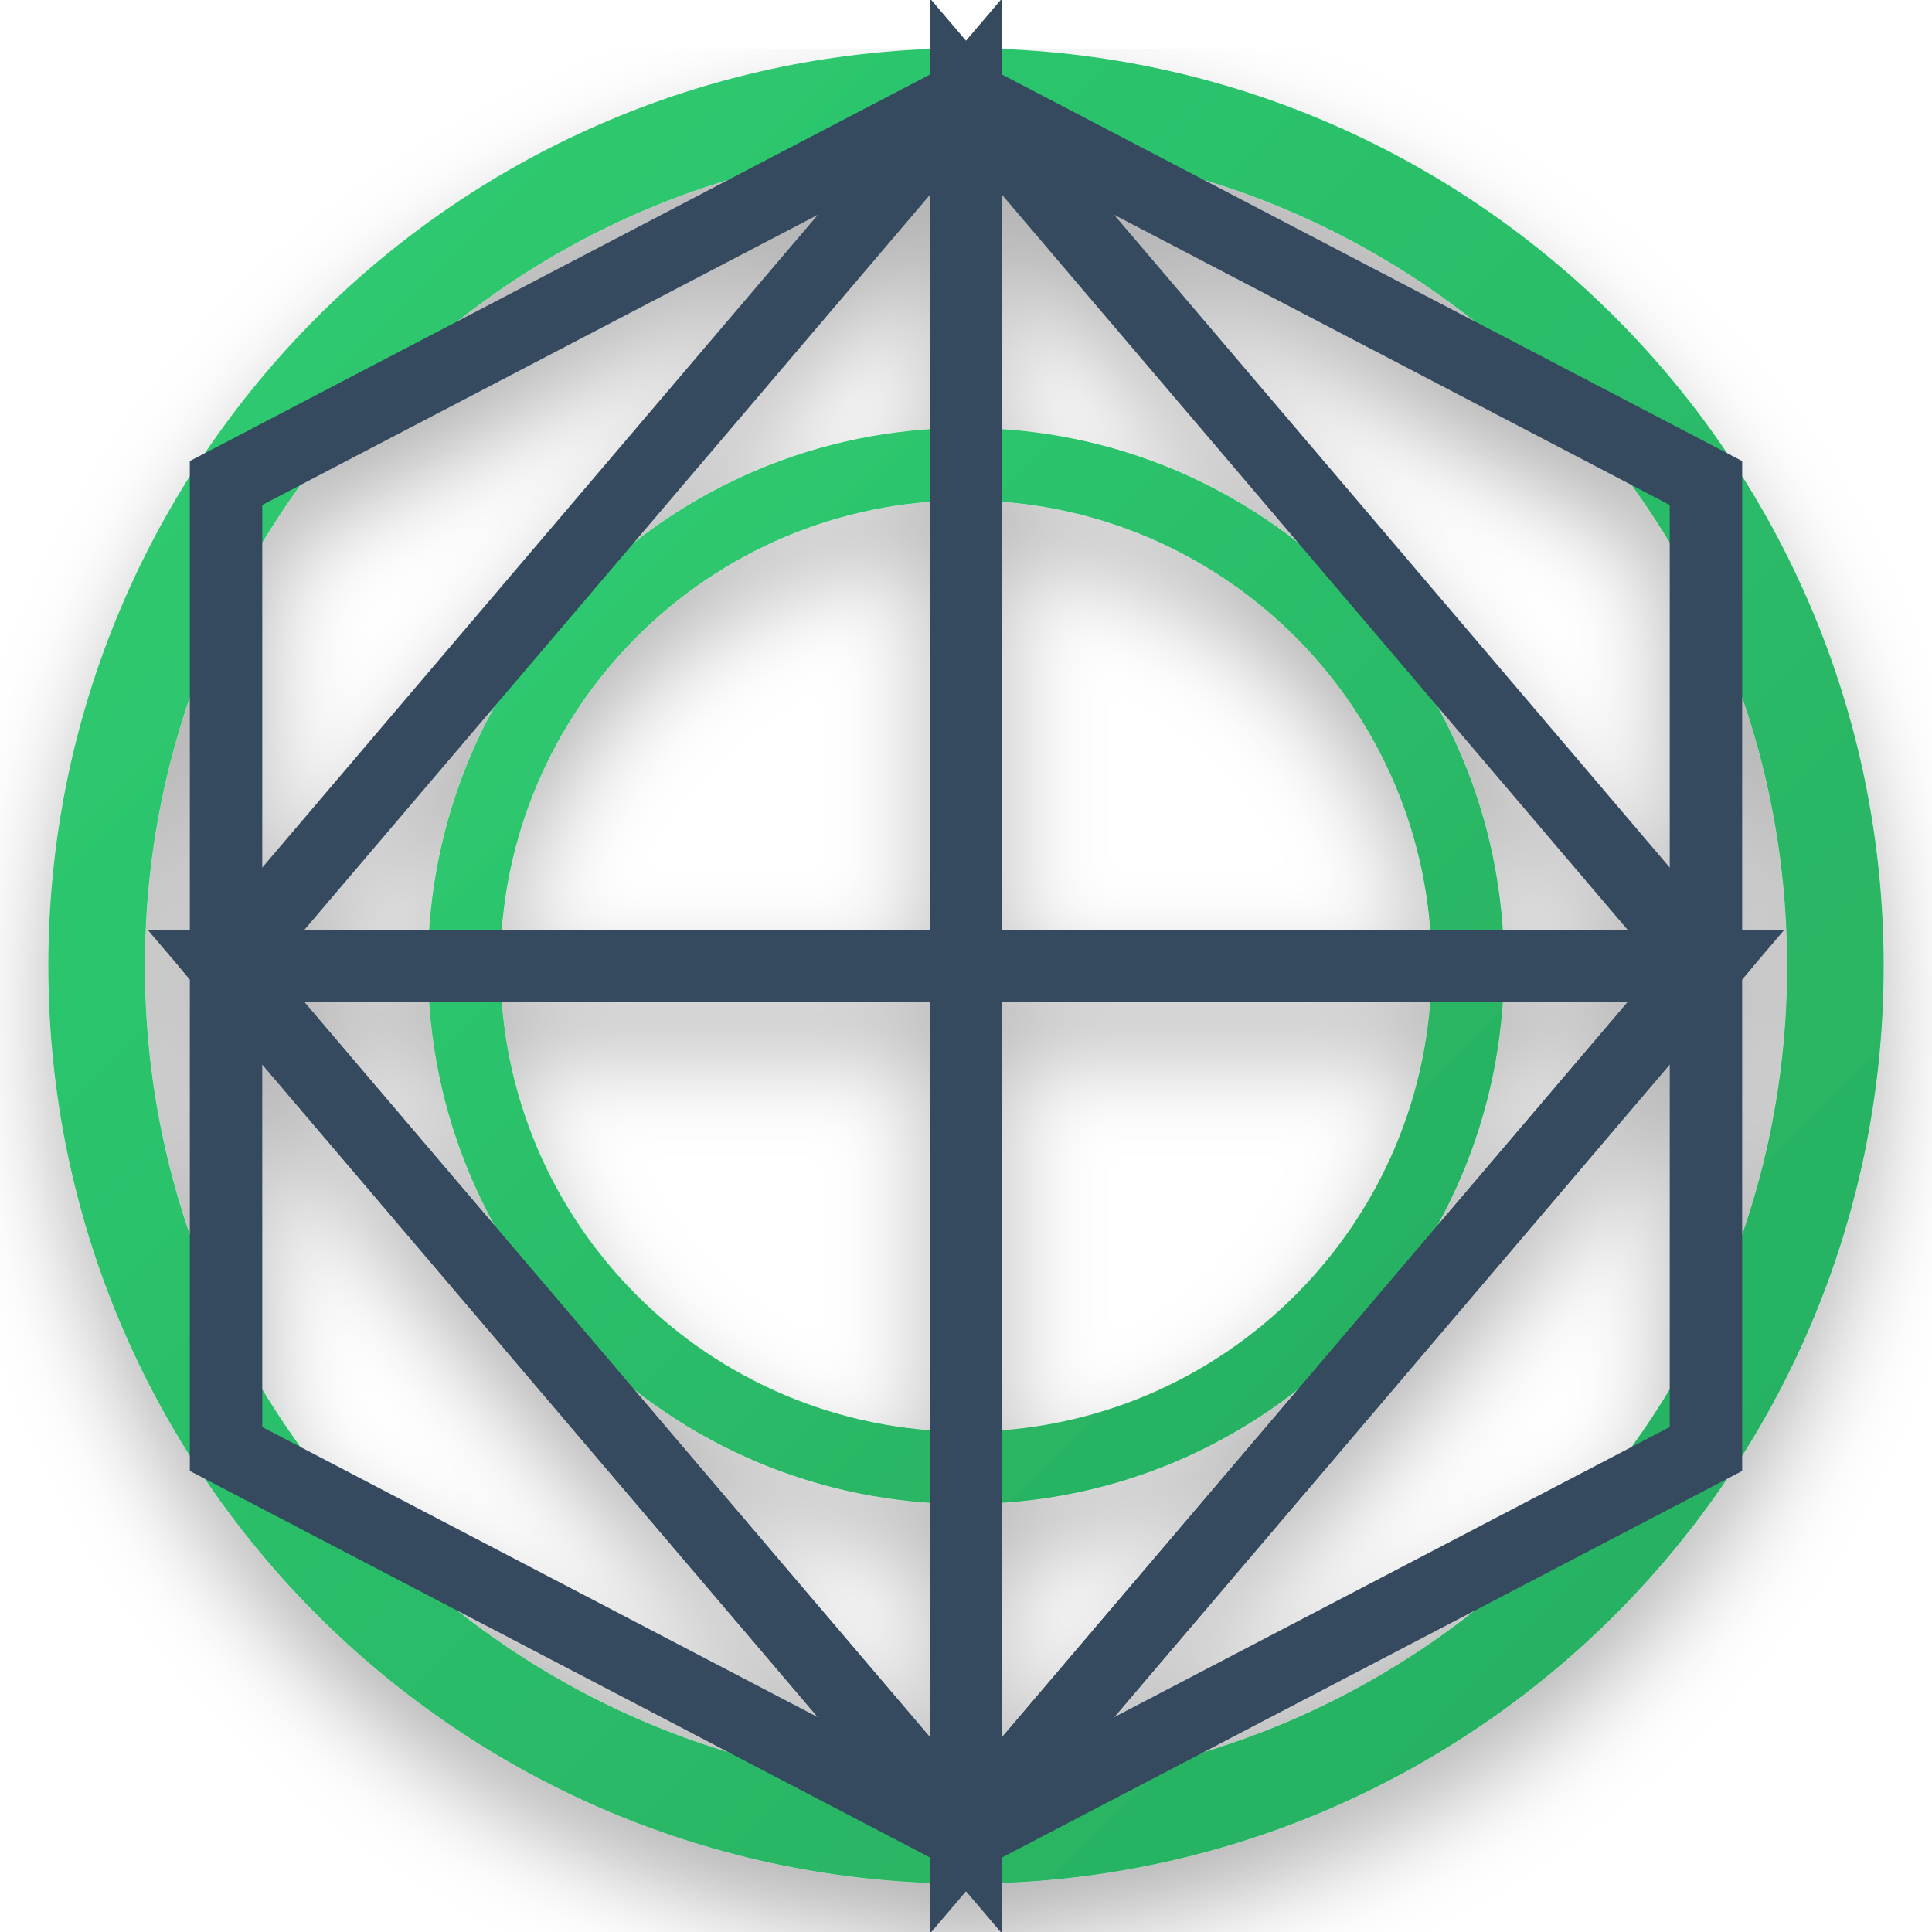
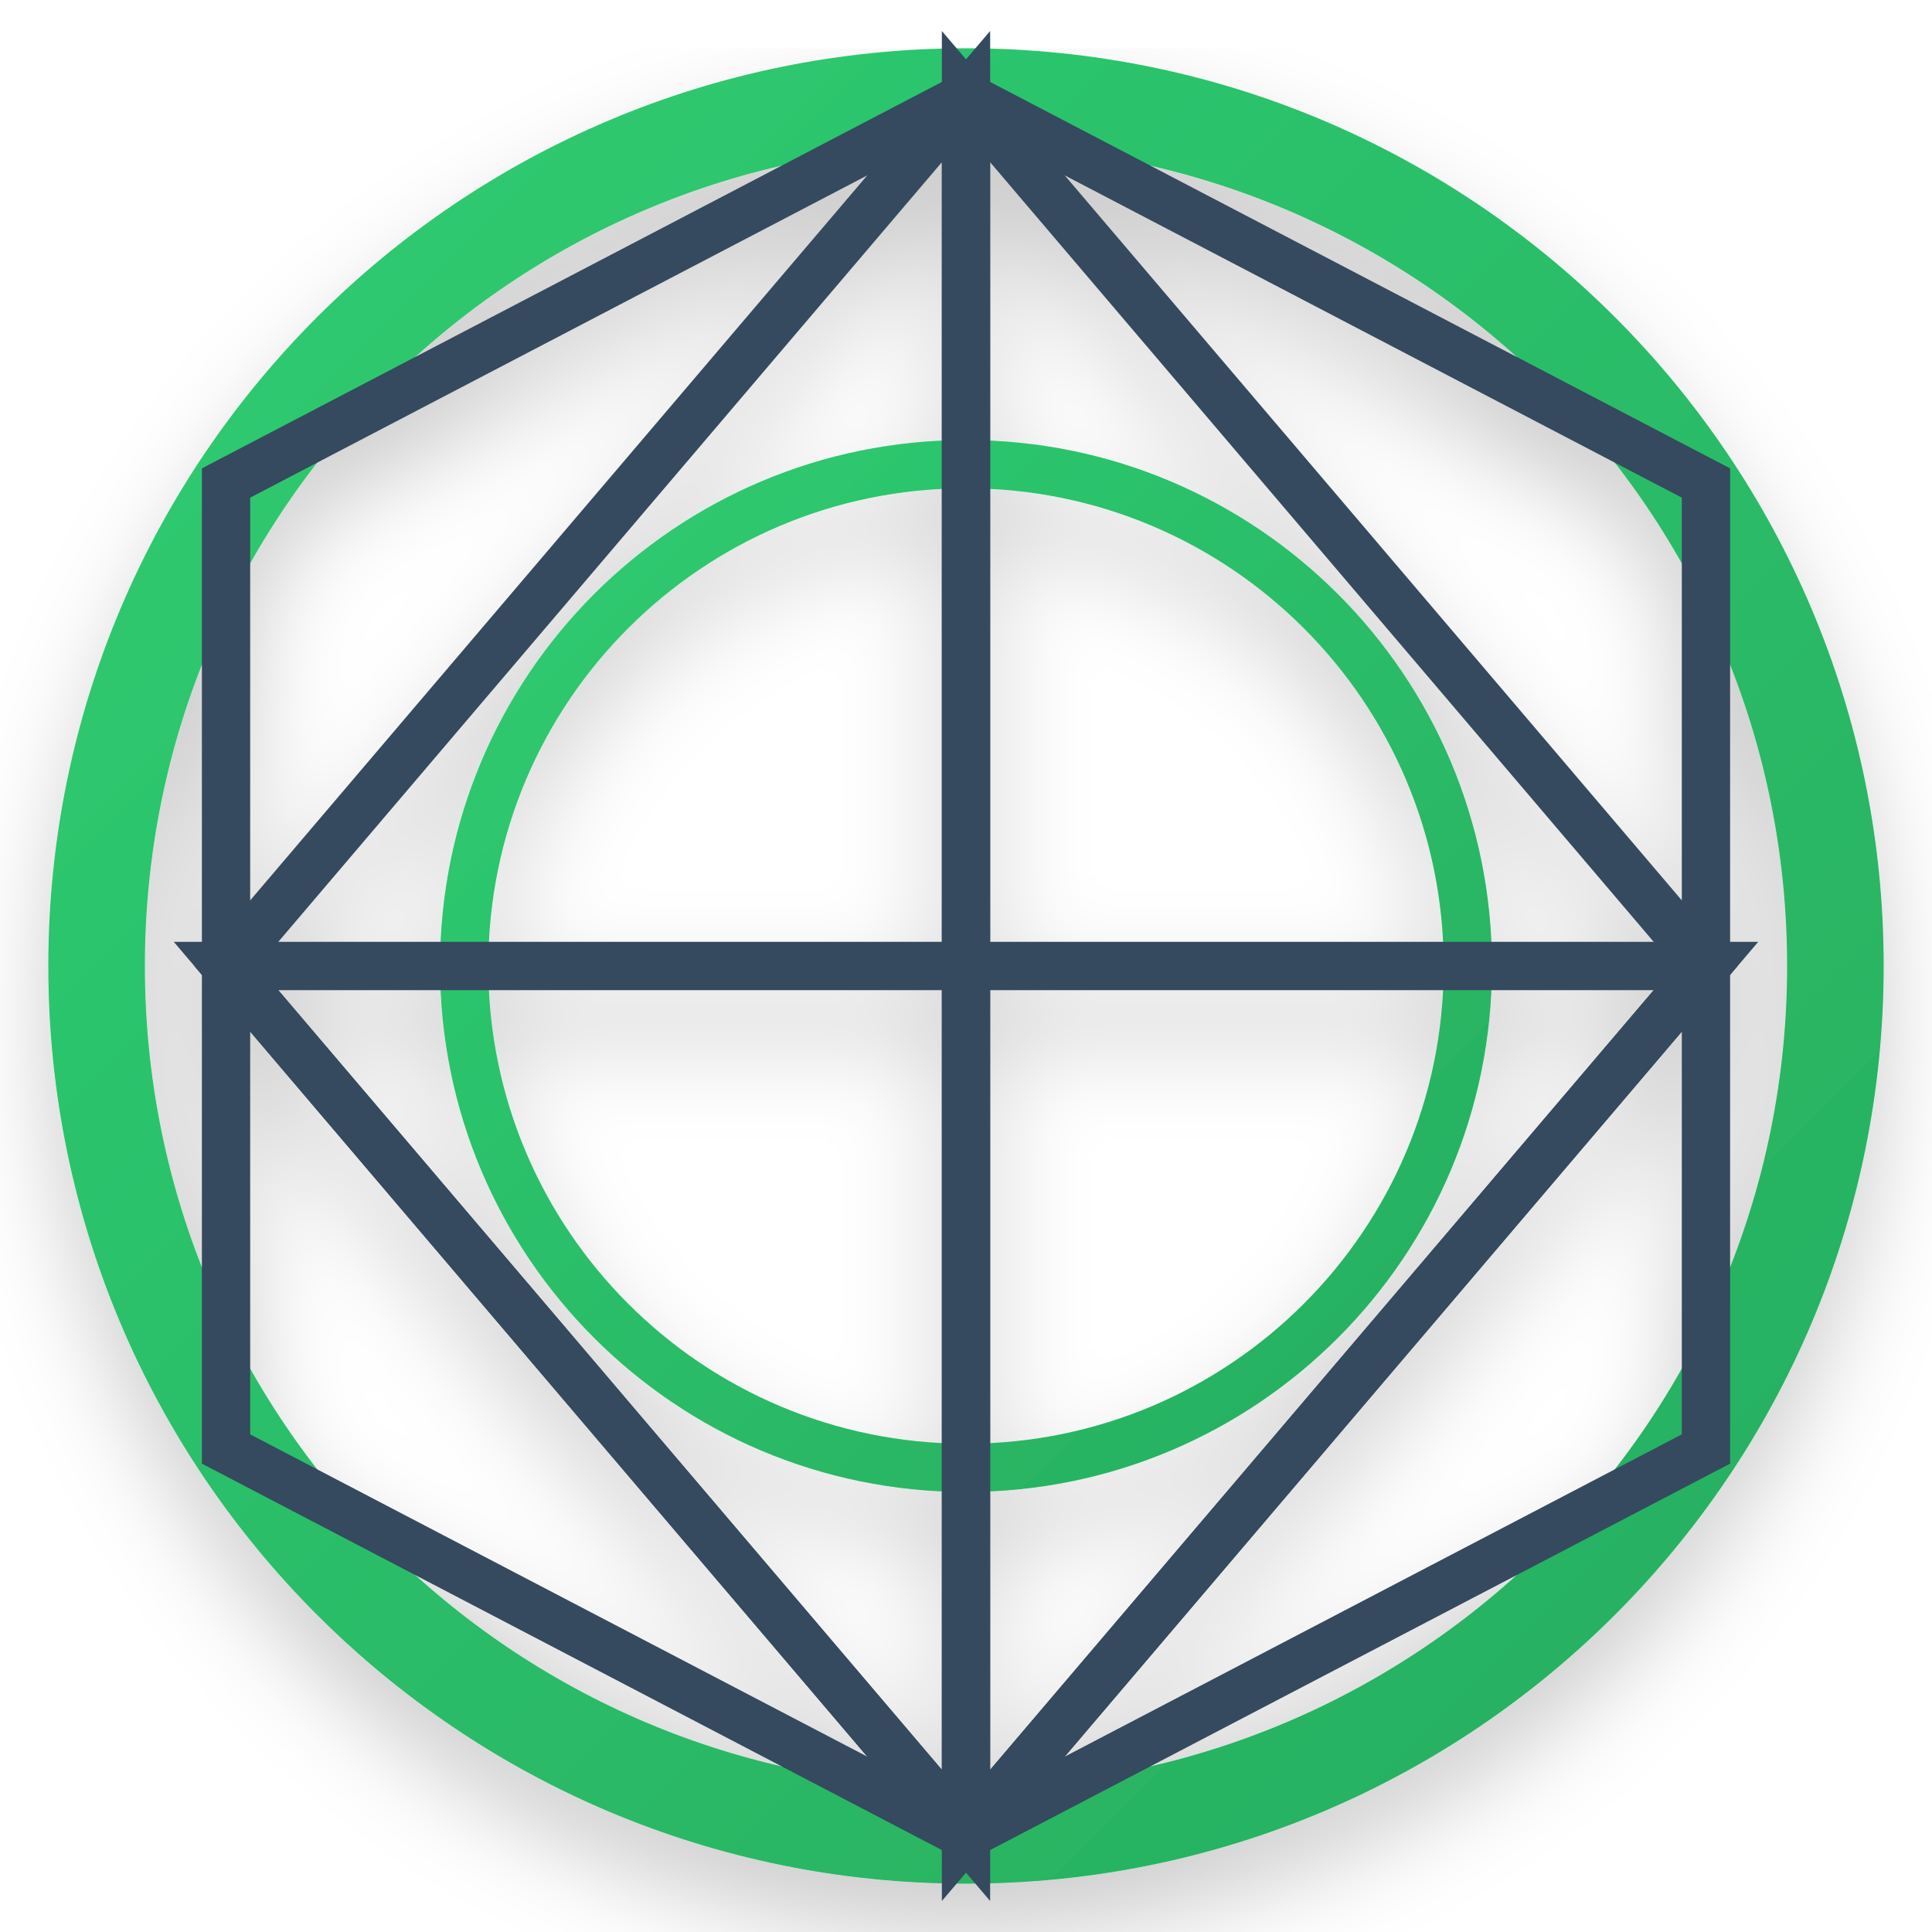
<svg xmlns="http://www.w3.org/2000/svg" width="40" height="40" viewBox="0 0 40 40" fill="none">
  <defs>
    <linearGradient id="greenGradient" x1="0%" y1="0%" x2="100%" y2="100%">
      <stop offset="0%" style="stop-color:#2ecc71;stop-opacity:1" />
      <stop offset="100%" style="stop-color:#27ae60;stop-opacity:1" />
    </linearGradient>
  </defs>
  <g filter="url(#shadow)">
    <circle cx="20" cy="20" r="18" stroke="url(#greenGradient)" stroke-width="2" />
-     <polygon points="20,2 35.32,10 35.32,30 20,38 4.68,30 4.68,10" stroke="#34495e" stroke-width="1.5" />
-     <circle cx="20" cy="20" r="10.39" stroke="url(#greenGradient)" stroke-width="1.5" />
-     <polygon points="20,2 35.32,20 20,38" stroke="#34495e" stroke-width="1.5" fill="none" />
-     <polygon points="35.32,20 20,38 4.68,20" stroke="#34495e" stroke-width="1.5" fill="none" />
-     <polygon points="20,38 4.68,20 20,2" stroke="#34495e" stroke-width="1.5" fill="none" />
+     <polygon points="20,2 35.32,10 35.32,30 20,38 4.68,30 4.68,10" stroke="#34495e" stroke-width="1.0" />
+     <circle cx="20" cy="20" r="10.39" stroke="url(#greenGradient)" stroke-width="1" />
+     <polygon points="20,2 35.32,20 20,38" stroke="#34495e" stroke-width="1.0" fill="none" />
+     <polygon points="35.32,20 20,38 4.68,20" stroke="#34495e" stroke-width="1.0" fill="none" />
+     <polygon points="20,38 4.68,20 20,2" stroke="#34495e" stroke-width="1.0" fill="none" />
  </g>
  <filter id="shadow">
-     <feDropShadow dx="0" dy="1" stdDeviation="1" flood-color="#000" flood-opacity="0.3" />
+     <feDropShadow dx="0" dy="1" stdDeviation="1" flood-color="#000" flood-opacity="0.2" />
  </filter>
</svg>
